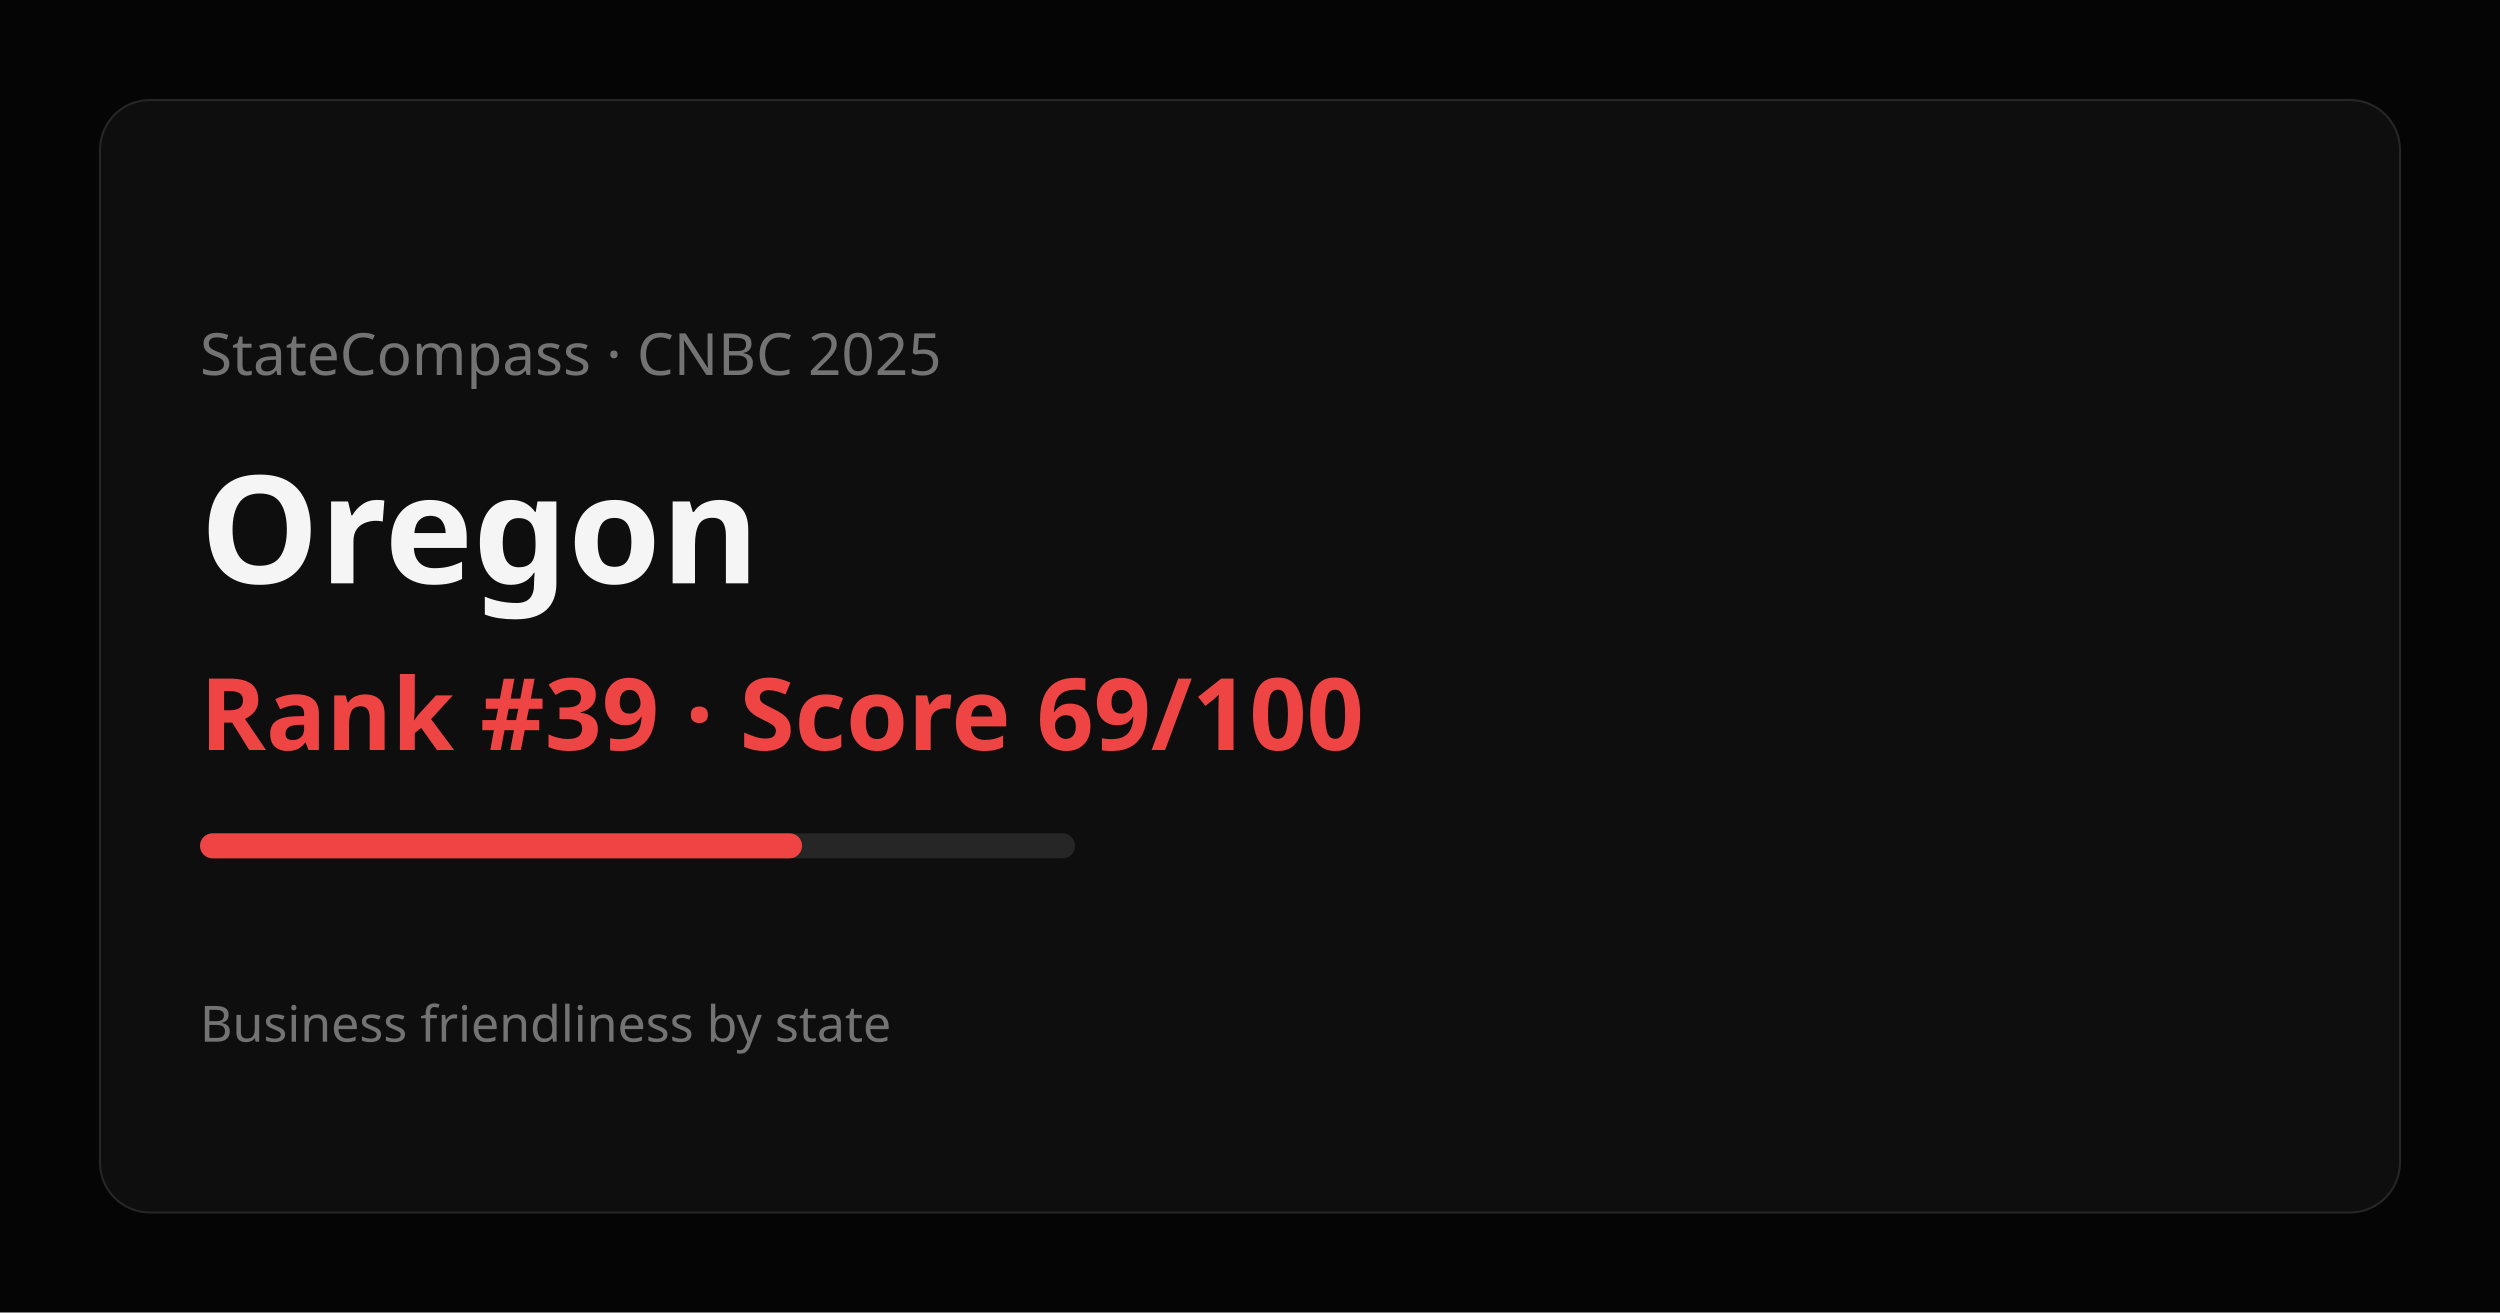
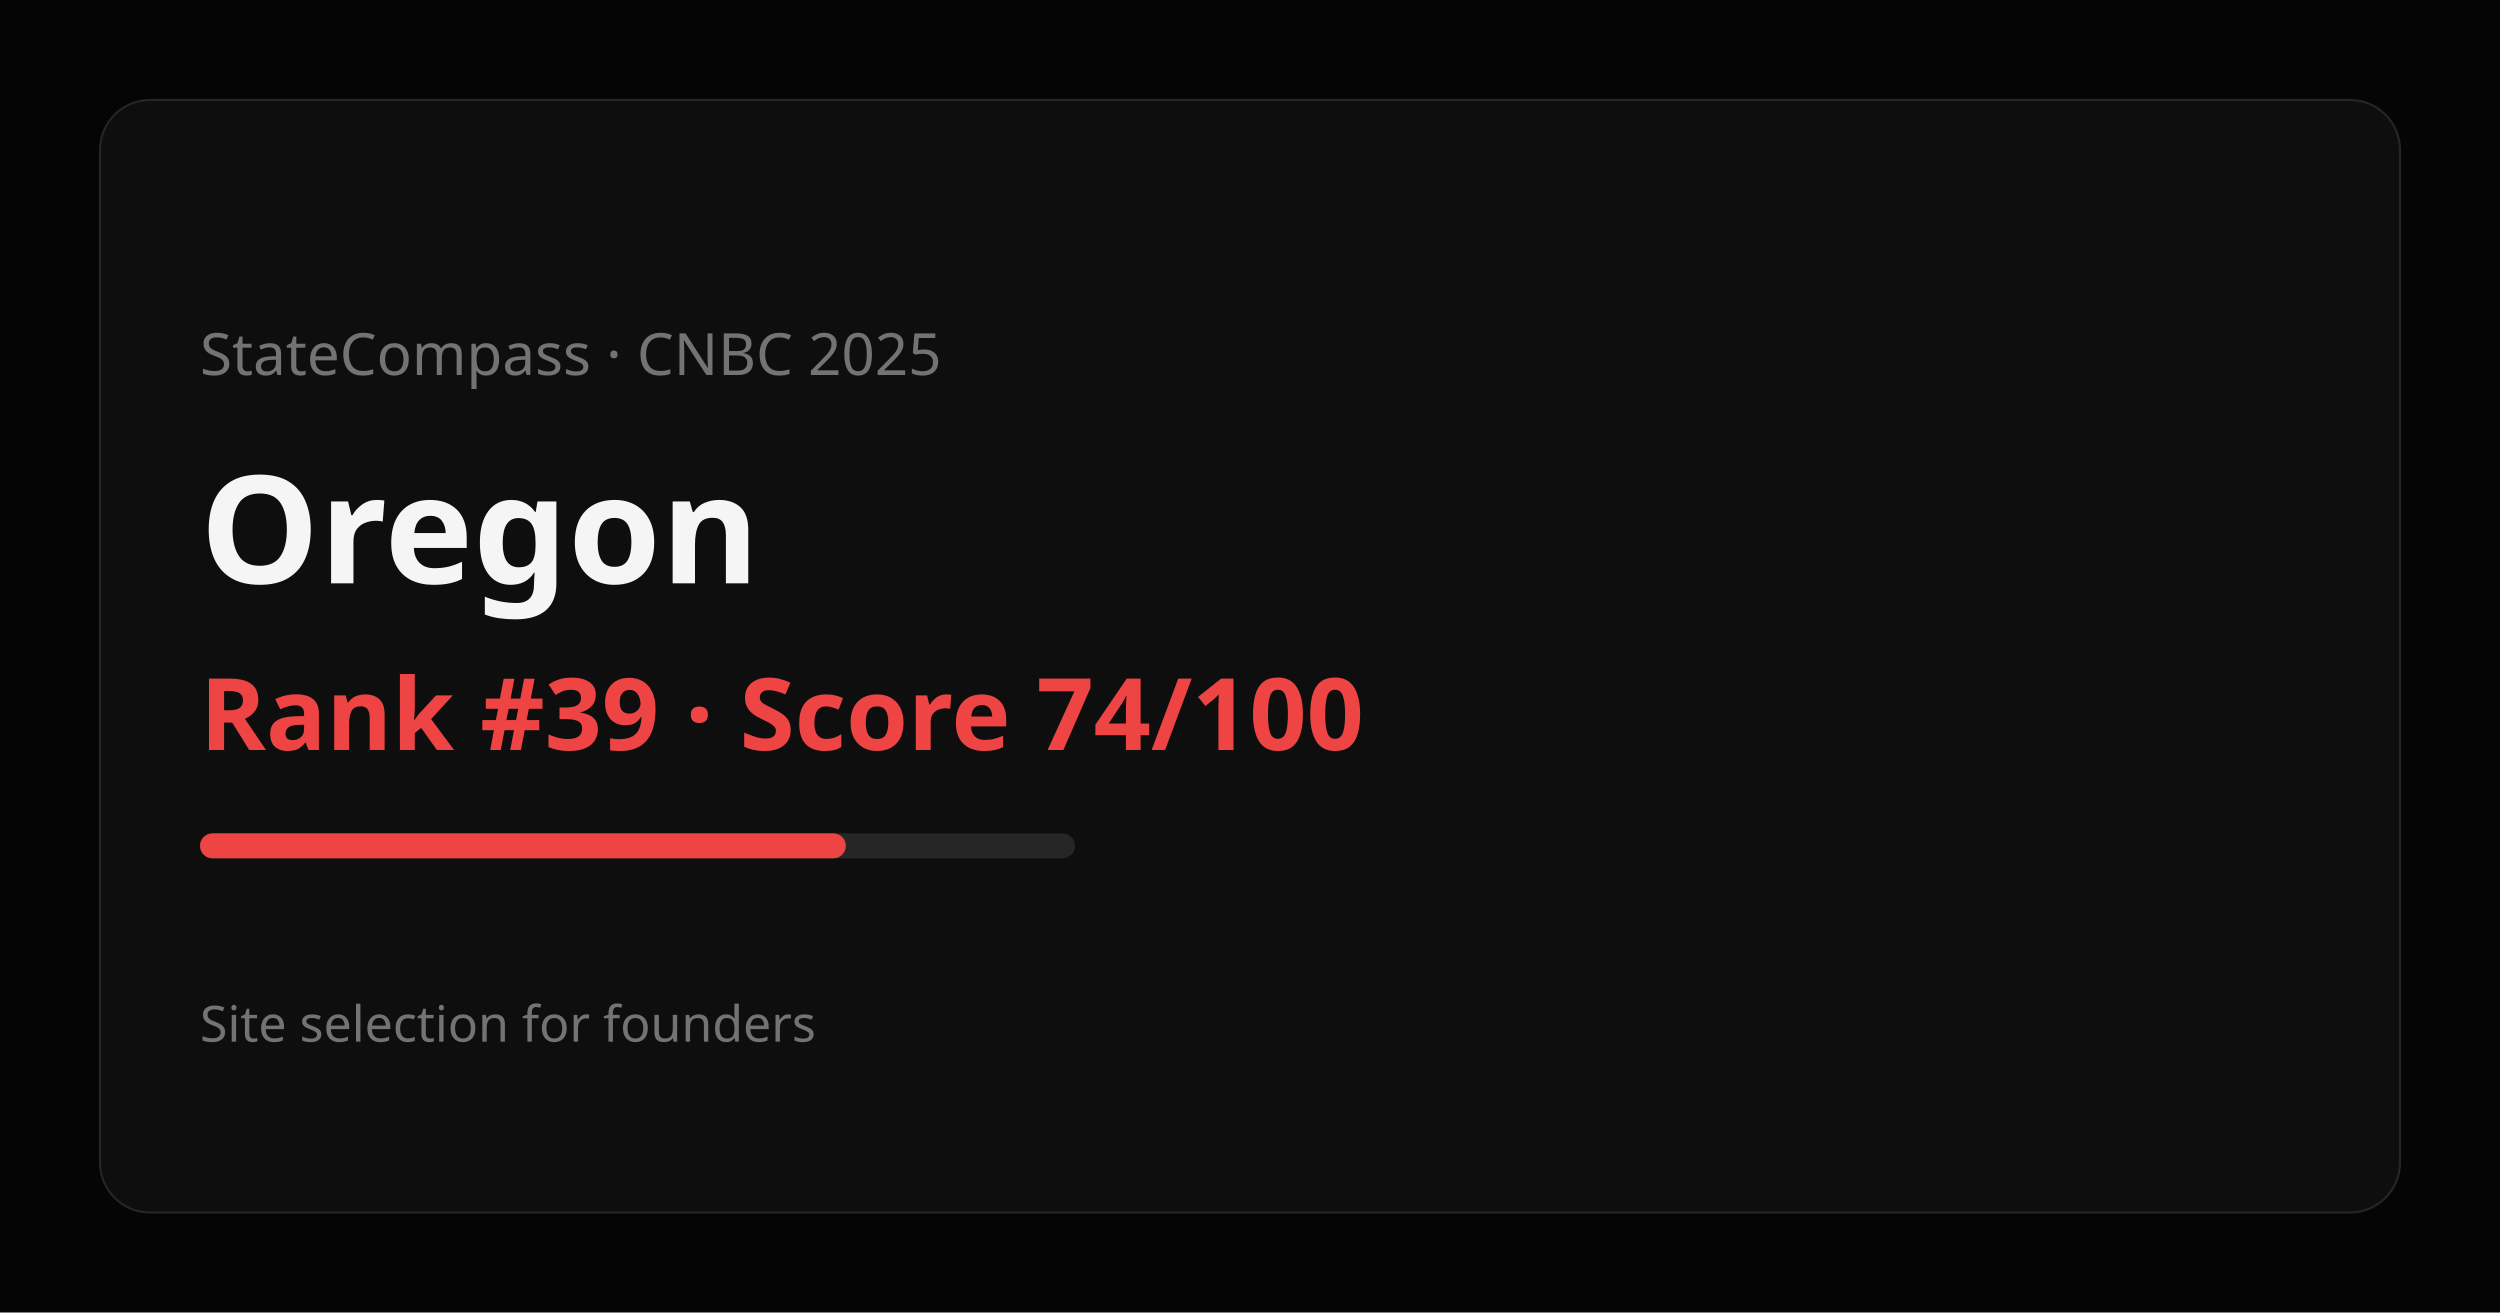
<svg xmlns="http://www.w3.org/2000/svg" width="1200" height="630" viewBox="0 0 1200 630">
  <rect width="1200" height="630" fill="#050505" />
  <rect x="48" y="48" width="1104" height="534" rx="24" fill="#0e0e0e" stroke="#262626" />
  <text x="96" y="180" fill="#737373" font-family="system-ui,sans-serif" font-size="28">StateCompass · CNBC 2025</text>
  <text x="96" y="280" fill="#f5f5f5" font-family="system-ui,sans-serif" font-size="72" font-weight="700">Oregon</text>
-   <text x="96" y="360" fill="#ef4444" font-family="system-ui,sans-serif" font-size="48" font-weight="600">Rank #39 · Score 69/100</text>
+   <text x="96" y="360" fill="#ef4444" font-family="system-ui,sans-serif" font-size="48" font-weight="600">Rank #39 · Score 74/100</text>
  <rect x="96" y="400" width="420" height="12" rx="6" fill="#262626" />
-   <rect x="96" y="400" width="289" height="12" rx="6" fill="#ef4444" />
-   <text x="96" y="500" fill="#737373" font-family="system-ui,sans-serif" font-size="24">Business friendliness by state</text>
+   <rect x="96" y="400" width="310" height="12" rx="6" fill="#ef4444" />
+   <text x="96" y="500" fill="#737373" font-family="system-ui,sans-serif" font-size="24">Site selection for founders</text>
</svg>
